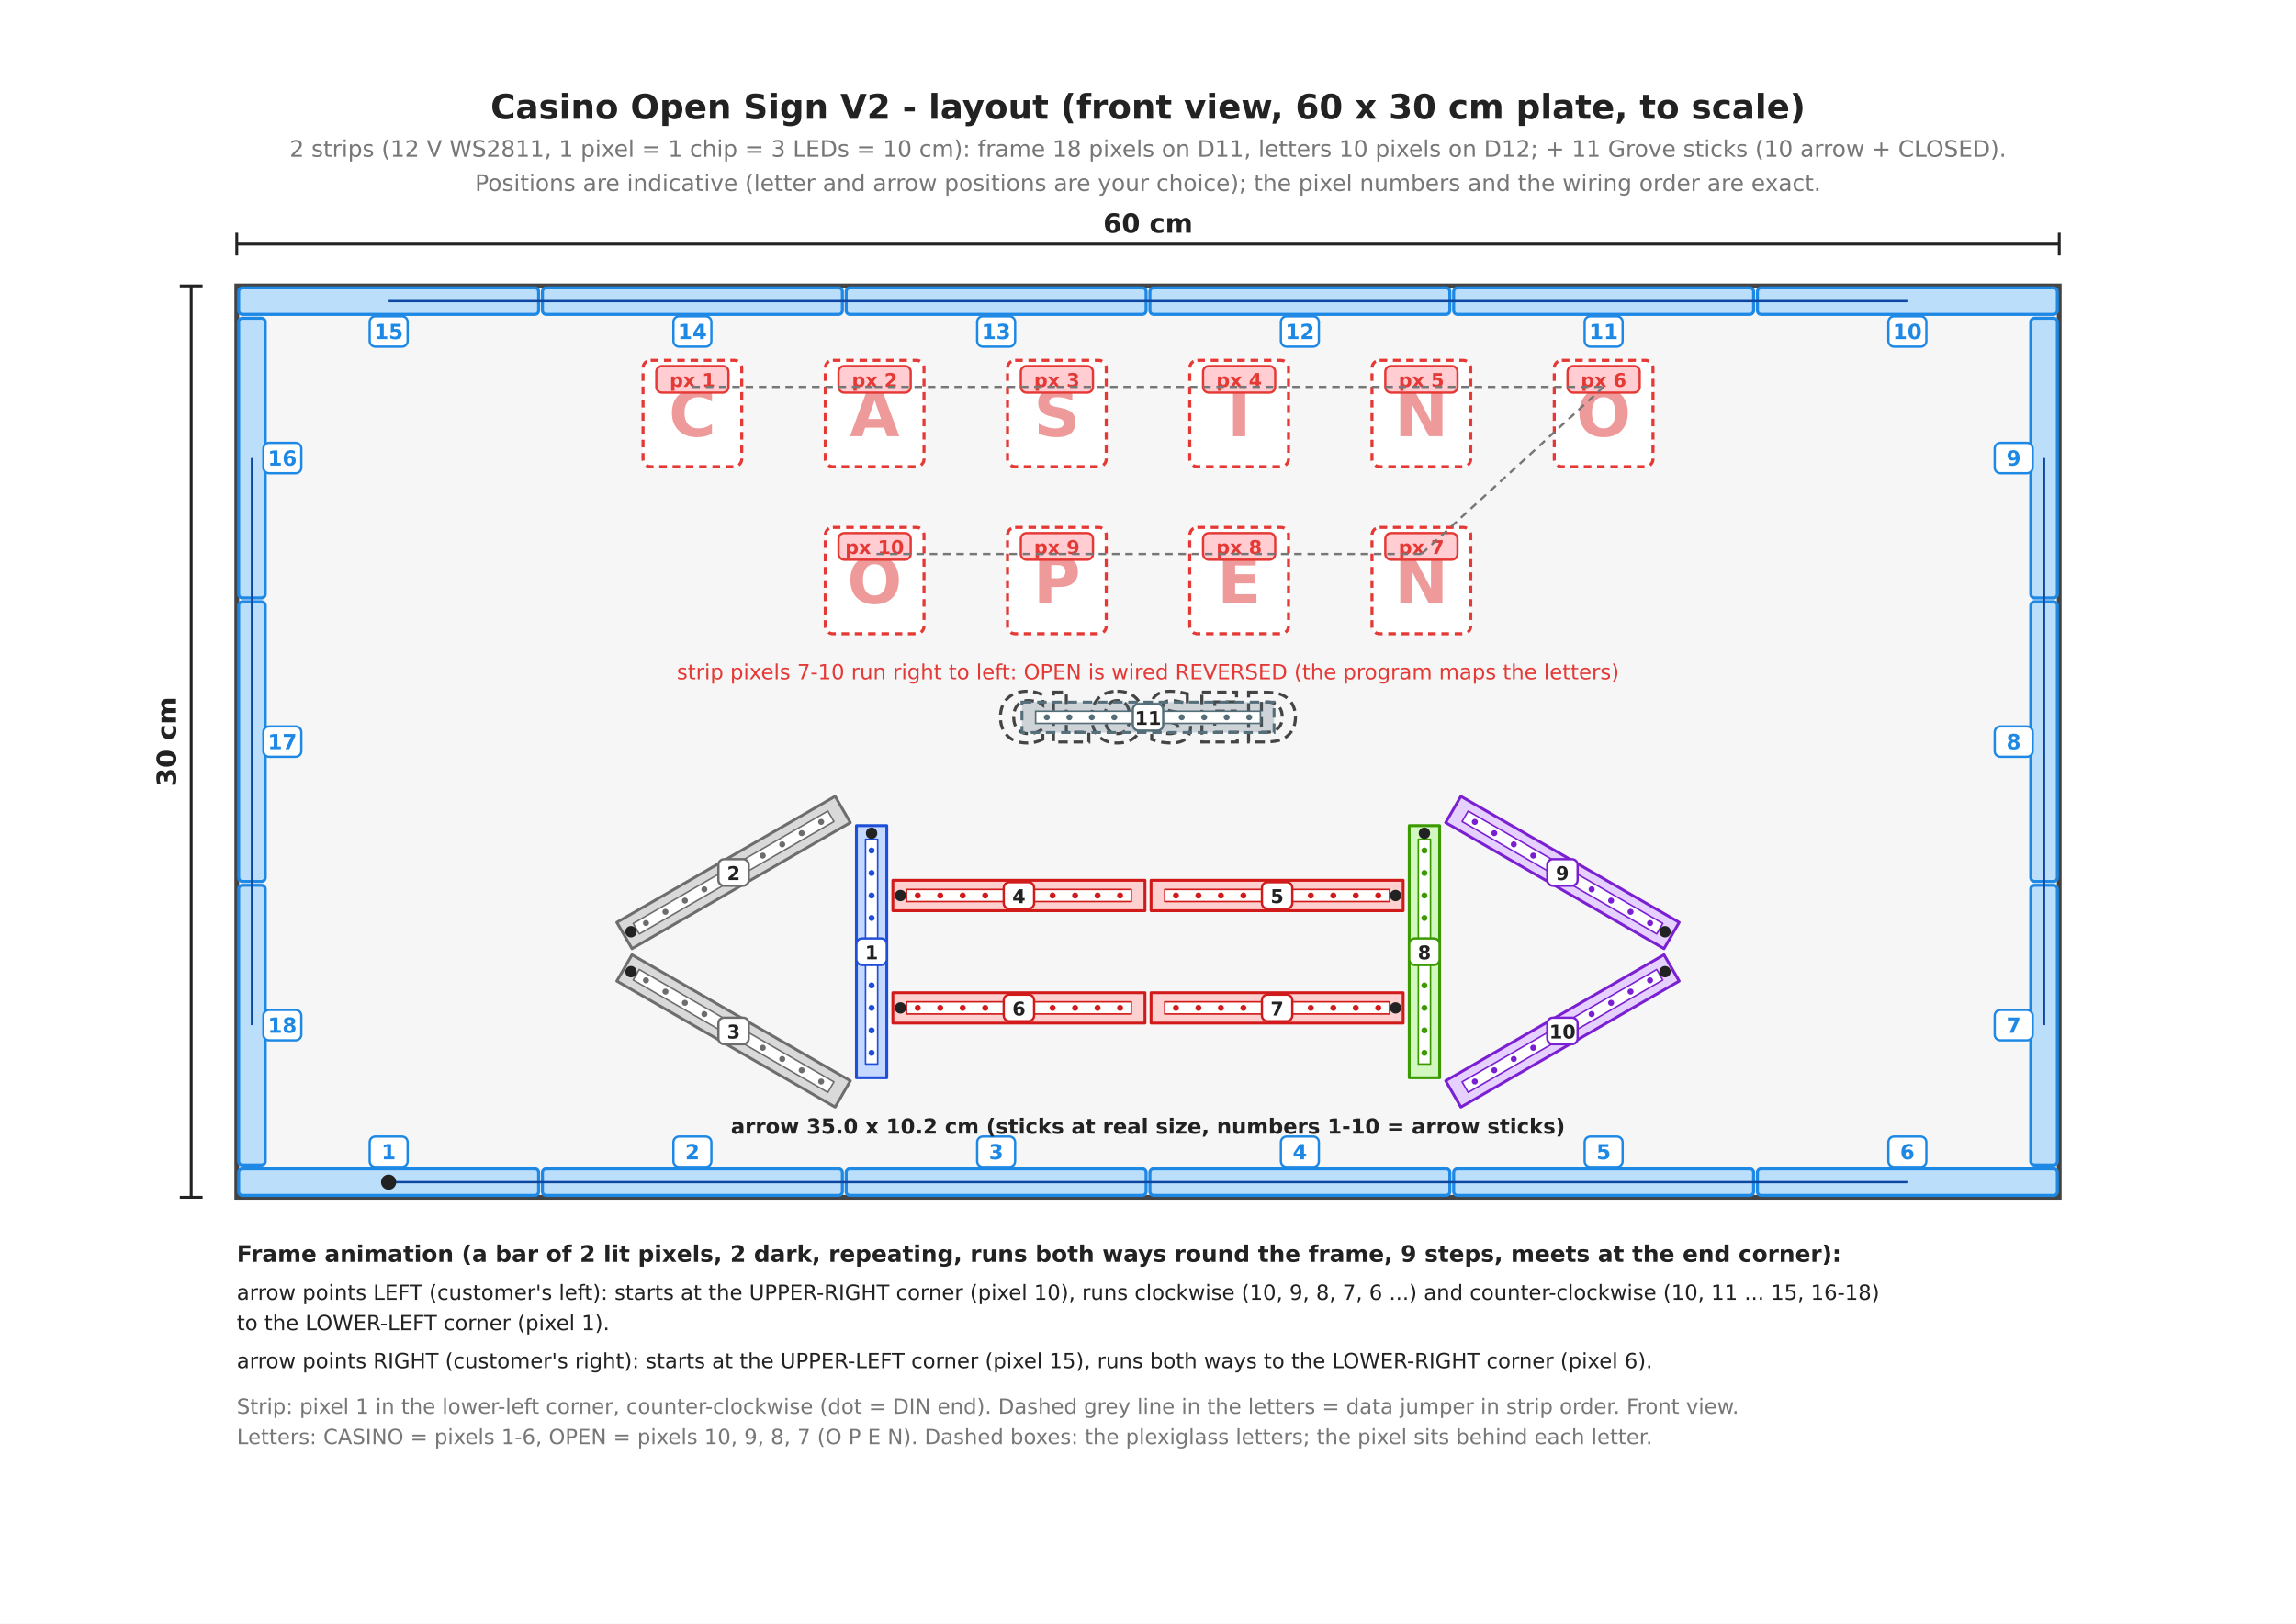
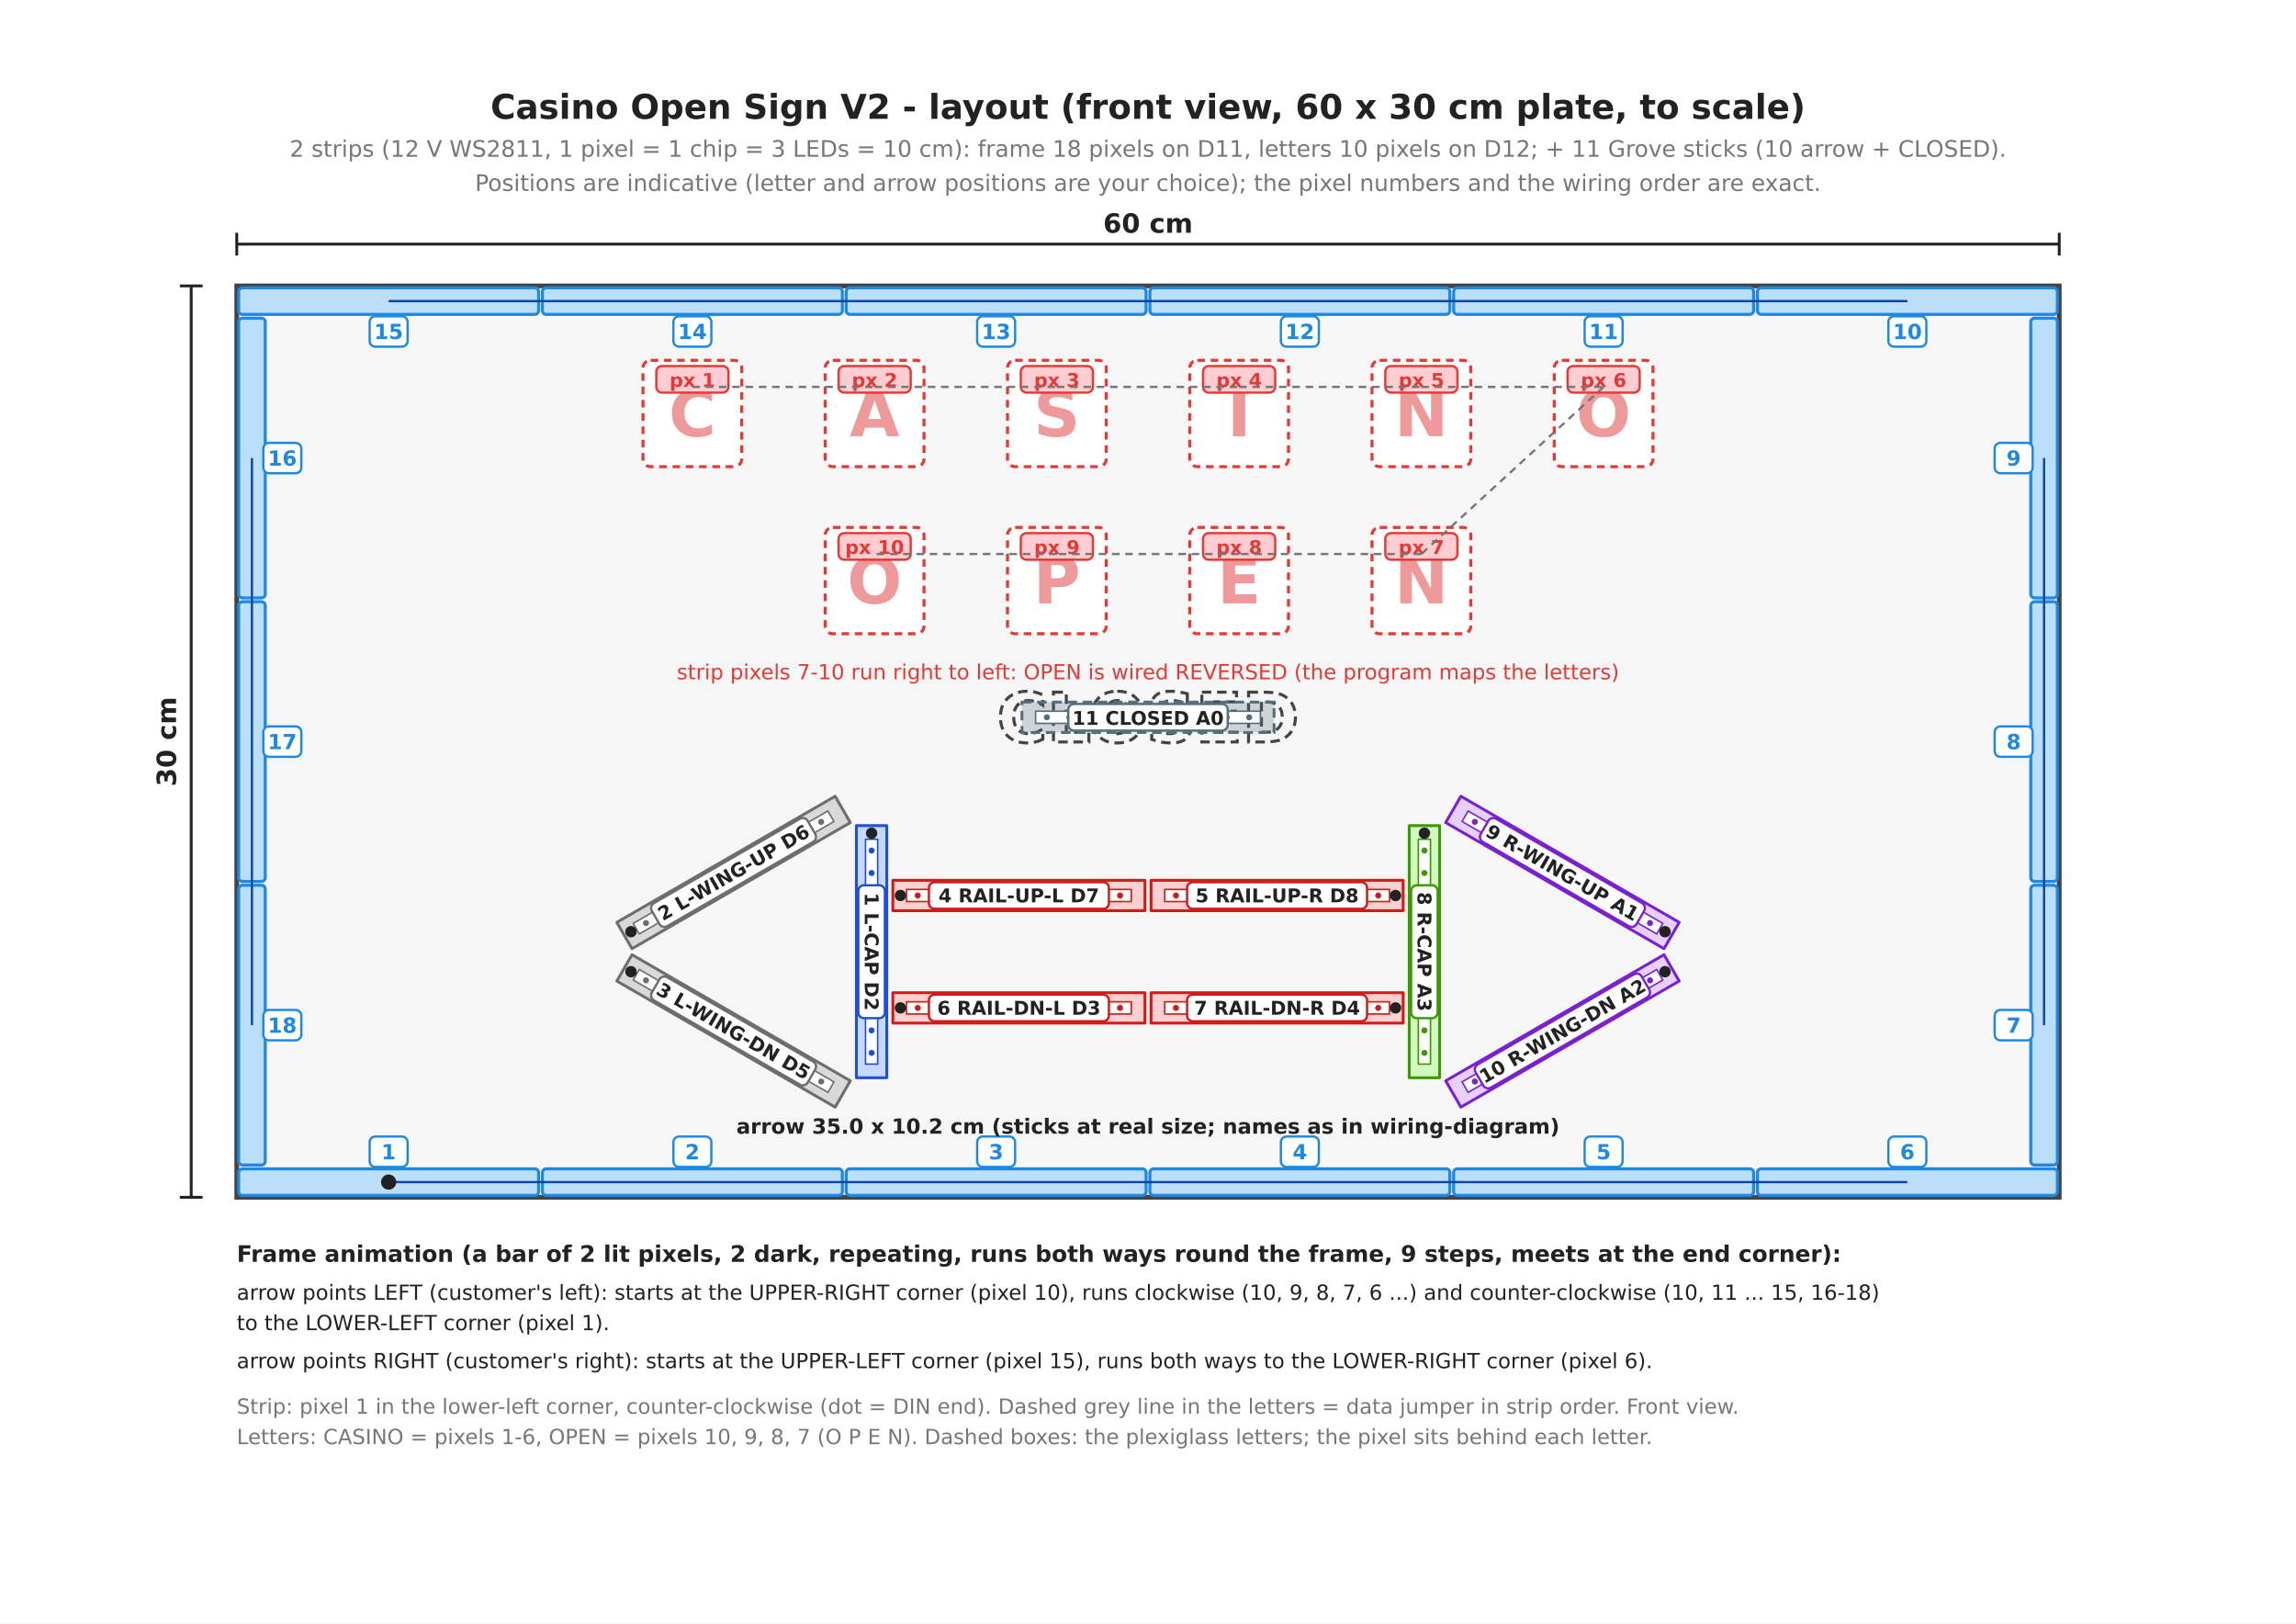
<svg xmlns="http://www.w3.org/2000/svg" width="297mm" height="210mm" viewBox="-54.717 -32.577 1209.43 855.155">
  <rect x="-54.717" y="-32.577" width="1209.43" height="855.155" fill="#ffffff" />
  <text x="550" y="30" font-size="18" text-anchor="middle" fill="#222222" font-weight="bold" font-family="DejaVu Sans, Arial, sans-serif">Casino Open Sign V2 - layout (front view, 60 x 30 cm plate, to scale)</text>
  <text x="550" y="50" font-size="12" text-anchor="middle" fill="#777777" font-weight="normal" font-family="DejaVu Sans, Arial, sans-serif">2 strips (12 V WS2811, 1 pixel = 1 chip = 3 LEDs = 10 cm): frame 18 pixels on D11, letters 10 pixels on D12; + 11 Grove sticks (10 arrow + CLOSED).</text>
  <text x="550" y="68" font-size="12" text-anchor="middle" fill="#777777" font-weight="normal" font-family="DejaVu Sans, Arial, sans-serif">Positions are indicative (letter and arrow positions are your choice); the pixel numbers and the wiring order are exact.</text>
  <rect x="70" y="118" width="960" height="480" rx="0" fill="#f6f6f6" stroke="#444444" stroke-width="2.5" />
  <line x1="70" y1="96" x2="1030" y2="96" stroke="#222222" stroke-width="1.5" />
  <line x1="70" y1="90" x2="70" y2="102" stroke="#222222" stroke-width="1.5" />
  <line x1="1030" y1="90" x2="1030" y2="102" stroke="#222222" stroke-width="1.5" />
  <text x="550" y="90" font-size="14" text-anchor="middle" fill="#222222" font-weight="bold" font-family="DejaVu Sans, Arial, sans-serif">60 cm</text>
  <line x1="46" y1="118" x2="46" y2="598" stroke="#222222" stroke-width="1.5" />
  <line x1="40" y1="118" x2="52" y2="118" stroke="#222222" stroke-width="1.5" />
  <line x1="40" y1="598" x2="52" y2="598" stroke="#222222" stroke-width="1.5" />
  <text x="38" y="358" font-size="14" font-weight="bold" text-anchor="middle" fill="#222222" transform="rotate(-90 38 358)" font-family="DejaVu Sans, Arial, sans-serif">30 cm</text>
  <rect x="71" y="583" width="158" height="14" rx="2" fill="#bbdefb" stroke="#1e88e5" stroke-width="1.6" />
  <rect x="231" y="583" width="158" height="14" rx="2" fill="#bbdefb" stroke="#1e88e5" stroke-width="1.6" />
  <rect x="391" y="583" width="158" height="14" rx="2" fill="#bbdefb" stroke="#1e88e5" stroke-width="1.6" />
  <rect x="551" y="583" width="158" height="14" rx="2" fill="#bbdefb" stroke="#1e88e5" stroke-width="1.6" />
  <rect x="711" y="583" width="158" height="14" rx="2" fill="#bbdefb" stroke="#1e88e5" stroke-width="1.6" />
  <rect x="871" y="583" width="158" height="14" rx="2" fill="#bbdefb" stroke="#1e88e5" stroke-width="1.6" />
  <rect x="1015" y="433.667" width="14" height="147.333" rx="2" fill="#bbdefb" stroke="#1e88e5" stroke-width="1.6" />
  <rect x="1015" y="284.333" width="14" height="147.333" rx="2" fill="#bbdefb" stroke="#1e88e5" stroke-width="1.6" />
  <rect x="1015" y="135" width="14" height="147.333" rx="2" fill="#bbdefb" stroke="#1e88e5" stroke-width="1.6" />
  <rect x="871" y="119" width="158" height="14" rx="2" fill="#bbdefb" stroke="#1e88e5" stroke-width="1.6" />
  <rect x="711" y="119" width="158" height="14" rx="2" fill="#bbdefb" stroke="#1e88e5" stroke-width="1.6" />
  <rect x="551" y="119" width="158" height="14" rx="2" fill="#bbdefb" stroke="#1e88e5" stroke-width="1.6" />
  <rect x="391" y="119" width="158" height="14" rx="2" fill="#bbdefb" stroke="#1e88e5" stroke-width="1.6" />
  <rect x="231" y="119" width="158" height="14" rx="2" fill="#bbdefb" stroke="#1e88e5" stroke-width="1.6" />
  <rect x="71" y="119" width="158" height="14" rx="2" fill="#bbdefb" stroke="#1e88e5" stroke-width="1.6" />
  <rect x="71" y="135" width="14" height="147.333" rx="2" fill="#bbdefb" stroke="#1e88e5" stroke-width="1.6" />
  <rect x="71" y="284.333" width="14" height="147.333" rx="2" fill="#bbdefb" stroke="#1e88e5" stroke-width="1.6" />
  <rect x="71" y="433.667" width="14" height="147.333" rx="2" fill="#bbdefb" stroke="#1e88e5" stroke-width="1.6" />
  <path d="M 150 590 L 310 590 L 470 590 L 630 590 L 790 590 L 950 590" stroke="#0d47a1" stroke-width="1.2" fill="none" stroke-linejoin="round" />
  <path d="M 1022 507.333 L 1022 358 L 1022 208.667" stroke="#0d47a1" stroke-width="1.2" fill="none" stroke-linejoin="round" />
  <path d="M 950 126 L 790 126 L 630 126 L 470 126 L 310 126 L 150 126" stroke="#0d47a1" stroke-width="1.2" fill="none" stroke-linejoin="round" />
  <path d="M 78 208.667 L 78 358 L 78 507.333" stroke="#0d47a1" stroke-width="1.2" fill="none" stroke-linejoin="round" />
  <circle cx="150" cy="590" r="4" fill="#222222" />
  <rect x="140" y="566" width="20" height="16" rx="3" fill="#ffffff" stroke="#1e88e5" stroke-width="1.2" />
  <text x="150" y="578" font-size="11" text-anchor="middle" fill="#1e88e5" font-weight="bold" font-family="DejaVu Sans, Arial, sans-serif">1</text>
  <rect x="300" y="566" width="20" height="16" rx="3" fill="#ffffff" stroke="#1e88e5" stroke-width="1.2" />
  <text x="310" y="578" font-size="11" text-anchor="middle" fill="#1e88e5" font-weight="bold" font-family="DejaVu Sans, Arial, sans-serif">2</text>
  <rect x="460" y="566" width="20" height="16" rx="3" fill="#ffffff" stroke="#1e88e5" stroke-width="1.2" />
  <text x="470" y="578" font-size="11" text-anchor="middle" fill="#1e88e5" font-weight="bold" font-family="DejaVu Sans, Arial, sans-serif">3</text>
  <rect x="620" y="566" width="20" height="16" rx="3" fill="#ffffff" stroke="#1e88e5" stroke-width="1.2" />
  <text x="630" y="578" font-size="11" text-anchor="middle" fill="#1e88e5" font-weight="bold" font-family="DejaVu Sans, Arial, sans-serif">4</text>
  <rect x="780" y="566" width="20" height="16" rx="3" fill="#ffffff" stroke="#1e88e5" stroke-width="1.2" />
  <text x="790" y="578" font-size="11" text-anchor="middle" fill="#1e88e5" font-weight="bold" font-family="DejaVu Sans, Arial, sans-serif">5</text>
  <rect x="940" y="566" width="20" height="16" rx="3" fill="#ffffff" stroke="#1e88e5" stroke-width="1.2" />
  <text x="950" y="578" font-size="11" text-anchor="middle" fill="#1e88e5" font-weight="bold" font-family="DejaVu Sans, Arial, sans-serif">6</text>
  <rect x="996" y="499.333" width="20" height="16" rx="3" fill="#ffffff" stroke="#1e88e5" stroke-width="1.2" />
  <text x="1006" y="511.333" font-size="11" text-anchor="middle" fill="#1e88e5" font-weight="bold" font-family="DejaVu Sans, Arial, sans-serif">7</text>
  <rect x="996" y="350" width="20" height="16" rx="3" fill="#ffffff" stroke="#1e88e5" stroke-width="1.2" />
  <text x="1006" y="362" font-size="11" text-anchor="middle" fill="#1e88e5" font-weight="bold" font-family="DejaVu Sans, Arial, sans-serif">8</text>
  <rect x="996" y="200.667" width="20" height="16" rx="3" fill="#ffffff" stroke="#1e88e5" stroke-width="1.2" />
  <text x="1006" y="212.667" font-size="11" text-anchor="middle" fill="#1e88e5" font-weight="bold" font-family="DejaVu Sans, Arial, sans-serif">9</text>
  <rect x="940" y="134" width="20" height="16" rx="3" fill="#ffffff" stroke="#1e88e5" stroke-width="1.2" />
  <text x="950" y="146" font-size="11" text-anchor="middle" fill="#1e88e5" font-weight="bold" font-family="DejaVu Sans, Arial, sans-serif">10</text>
  <rect x="780" y="134" width="20" height="16" rx="3" fill="#ffffff" stroke="#1e88e5" stroke-width="1.2" />
  <text x="790" y="146" font-size="11" text-anchor="middle" fill="#1e88e5" font-weight="bold" font-family="DejaVu Sans, Arial, sans-serif">11</text>
  <rect x="620" y="134" width="20" height="16" rx="3" fill="#ffffff" stroke="#1e88e5" stroke-width="1.2" />
  <text x="630" y="146" font-size="11" text-anchor="middle" fill="#1e88e5" font-weight="bold" font-family="DejaVu Sans, Arial, sans-serif">12</text>
  <rect x="460" y="134" width="20" height="16" rx="3" fill="#ffffff" stroke="#1e88e5" stroke-width="1.2" />
  <text x="470" y="146" font-size="11" text-anchor="middle" fill="#1e88e5" font-weight="bold" font-family="DejaVu Sans, Arial, sans-serif">13</text>
  <rect x="300" y="134" width="20" height="16" rx="3" fill="#ffffff" stroke="#1e88e5" stroke-width="1.2" />
  <text x="310" y="146" font-size="11" text-anchor="middle" fill="#1e88e5" font-weight="bold" font-family="DejaVu Sans, Arial, sans-serif">14</text>
  <rect x="140" y="134" width="20" height="16" rx="3" fill="#ffffff" stroke="#1e88e5" stroke-width="1.2" />
  <text x="150" y="146" font-size="11" text-anchor="middle" fill="#1e88e5" font-weight="bold" font-family="DejaVu Sans, Arial, sans-serif">15</text>
  <rect x="84" y="200.667" width="20" height="16" rx="3" fill="#ffffff" stroke="#1e88e5" stroke-width="1.2" />
  <text x="94" y="212.667" font-size="11" text-anchor="middle" fill="#1e88e5" font-weight="bold" font-family="DejaVu Sans, Arial, sans-serif">16</text>
  <rect x="84" y="350" width="20" height="16" rx="3" fill="#ffffff" stroke="#1e88e5" stroke-width="1.2" />
  <text x="94" y="362" font-size="11" text-anchor="middle" fill="#1e88e5" font-weight="bold" font-family="DejaVu Sans, Arial, sans-serif">17</text>
  <rect x="84" y="499.333" width="20" height="16" rx="3" fill="#ffffff" stroke="#1e88e5" stroke-width="1.2" />
  <text x="94" y="511.333" font-size="11" text-anchor="middle" fill="#1e88e5" font-weight="bold" font-family="DejaVu Sans, Arial, sans-serif">18</text>
  <rect x="284" y="157.2" width="52" height="56" rx="4" fill="#ffffff" stroke="#e53935" stroke-width="1.6" stroke-dasharray="4 3" />
  <text x="310" y="197.2" font-size="34" text-anchor="middle" fill="#ef9a9a" font-weight="bold" font-family="DejaVu Sans, Arial, sans-serif">C</text>
  <rect x="291" y="160.2" width="38" height="14" rx="3" fill="#ffcdd2" stroke="#e53935" stroke-width="1.2" />
  <text x="310" y="171.2" font-size="10" text-anchor="middle" fill="#e53935" font-weight="bold" font-family="DejaVu Sans, Arial, sans-serif">px 1</text>
  <rect x="380" y="157.2" width="52" height="56" rx="4" fill="#ffffff" stroke="#e53935" stroke-width="1.6" stroke-dasharray="4 3" />
  <text x="406" y="197.2" font-size="34" text-anchor="middle" fill="#ef9a9a" font-weight="bold" font-family="DejaVu Sans, Arial, sans-serif">A</text>
  <rect x="387" y="160.2" width="38" height="14" rx="3" fill="#ffcdd2" stroke="#e53935" stroke-width="1.2" />
  <text x="406" y="171.2" font-size="10" text-anchor="middle" fill="#e53935" font-weight="bold" font-family="DejaVu Sans, Arial, sans-serif">px 2</text>
  <rect x="476" y="157.2" width="52" height="56" rx="4" fill="#ffffff" stroke="#e53935" stroke-width="1.6" stroke-dasharray="4 3" />
  <text x="502" y="197.2" font-size="34" text-anchor="middle" fill="#ef9a9a" font-weight="bold" font-family="DejaVu Sans, Arial, sans-serif">S</text>
  <rect x="483" y="160.2" width="38" height="14" rx="3" fill="#ffcdd2" stroke="#e53935" stroke-width="1.2" />
  <text x="502" y="171.2" font-size="10" text-anchor="middle" fill="#e53935" font-weight="bold" font-family="DejaVu Sans, Arial, sans-serif">px 3</text>
  <rect x="572" y="157.2" width="52" height="56" rx="4" fill="#ffffff" stroke="#e53935" stroke-width="1.6" stroke-dasharray="4 3" />
  <text x="598" y="197.2" font-size="34" text-anchor="middle" fill="#ef9a9a" font-weight="bold" font-family="DejaVu Sans, Arial, sans-serif">I</text>
  <rect x="579" y="160.2" width="38" height="14" rx="3" fill="#ffcdd2" stroke="#e53935" stroke-width="1.2" />
  <text x="598" y="171.2" font-size="10" text-anchor="middle" fill="#e53935" font-weight="bold" font-family="DejaVu Sans, Arial, sans-serif">px 4</text>
  <rect x="668" y="157.2" width="52" height="56" rx="4" fill="#ffffff" stroke="#e53935" stroke-width="1.6" stroke-dasharray="4 3" />
  <text x="694" y="197.2" font-size="34" text-anchor="middle" fill="#ef9a9a" font-weight="bold" font-family="DejaVu Sans, Arial, sans-serif">N</text>
  <rect x="675" y="160.2" width="38" height="14" rx="3" fill="#ffcdd2" stroke="#e53935" stroke-width="1.2" />
  <text x="694" y="171.2" font-size="10" text-anchor="middle" fill="#e53935" font-weight="bold" font-family="DejaVu Sans, Arial, sans-serif">px 5</text>
  <rect x="764" y="157.2" width="52" height="56" rx="4" fill="#ffffff" stroke="#e53935" stroke-width="1.6" stroke-dasharray="4 3" />
  <text x="790" y="197.2" font-size="34" text-anchor="middle" fill="#ef9a9a" font-weight="bold" font-family="DejaVu Sans, Arial, sans-serif">O</text>
  <rect x="771" y="160.2" width="38" height="14" rx="3" fill="#ffcdd2" stroke="#e53935" stroke-width="1.2" />
  <text x="790" y="171.2" font-size="10" text-anchor="middle" fill="#e53935" font-weight="bold" font-family="DejaVu Sans, Arial, sans-serif">px 6</text>
  <rect x="380" y="245.2" width="52" height="56" rx="4" fill="#ffffff" stroke="#e53935" stroke-width="1.6" stroke-dasharray="4 3" />
  <text x="406" y="285.2" font-size="34" text-anchor="middle" fill="#ef9a9a" font-weight="bold" font-family="DejaVu Sans, Arial, sans-serif">O</text>
  <rect x="387" y="248.2" width="38" height="14" rx="3" fill="#ffcdd2" stroke="#e53935" stroke-width="1.2" />
  <text x="406" y="259.2" font-size="10" text-anchor="middle" fill="#e53935" font-weight="bold" font-family="DejaVu Sans, Arial, sans-serif">px 10</text>
  <rect x="476" y="245.2" width="52" height="56" rx="4" fill="#ffffff" stroke="#e53935" stroke-width="1.6" stroke-dasharray="4 3" />
  <text x="502" y="285.2" font-size="34" text-anchor="middle" fill="#ef9a9a" font-weight="bold" font-family="DejaVu Sans, Arial, sans-serif">P</text>
  <rect x="483" y="248.2" width="38" height="14" rx="3" fill="#ffcdd2" stroke="#e53935" stroke-width="1.2" />
  <text x="502" y="259.2" font-size="10" text-anchor="middle" fill="#e53935" font-weight="bold" font-family="DejaVu Sans, Arial, sans-serif">px 9</text>
  <rect x="572" y="245.2" width="52" height="56" rx="4" fill="#ffffff" stroke="#e53935" stroke-width="1.6" stroke-dasharray="4 3" />
  <text x="598" y="285.2" font-size="34" text-anchor="middle" fill="#ef9a9a" font-weight="bold" font-family="DejaVu Sans, Arial, sans-serif">E</text>
  <rect x="579" y="248.2" width="38" height="14" rx="3" fill="#ffcdd2" stroke="#e53935" stroke-width="1.2" />
  <text x="598" y="259.2" font-size="10" text-anchor="middle" fill="#e53935" font-weight="bold" font-family="DejaVu Sans, Arial, sans-serif">px 8</text>
  <rect x="668" y="245.2" width="52" height="56" rx="4" fill="#ffffff" stroke="#e53935" stroke-width="1.6" stroke-dasharray="4 3" />
  <text x="694" y="285.2" font-size="34" text-anchor="middle" fill="#ef9a9a" font-weight="bold" font-family="DejaVu Sans, Arial, sans-serif">N</text>
  <rect x="675" y="248.2" width="38" height="14" rx="3" fill="#ffcdd2" stroke="#e53935" stroke-width="1.2" />
  <text x="694" y="259.2" font-size="10" text-anchor="middle" fill="#e53935" font-weight="bold" font-family="DejaVu Sans, Arial, sans-serif">px 7</text>
  <line x1="310" y1="171.2" x2="406" y2="171.2" stroke="#777777" stroke-width="1.2" stroke-dasharray="4 3" />
  <line x1="406" y1="171.2" x2="502" y2="171.2" stroke="#777777" stroke-width="1.2" stroke-dasharray="4 3" />
  <line x1="502" y1="171.2" x2="598" y2="171.2" stroke="#777777" stroke-width="1.2" stroke-dasharray="4 3" />
  <line x1="598" y1="171.2" x2="694" y2="171.2" stroke="#777777" stroke-width="1.2" stroke-dasharray="4 3" />
  <line x1="694" y1="171.2" x2="790" y2="171.2" stroke="#777777" stroke-width="1.2" stroke-dasharray="4 3" />
  <line x1="790" y1="171.2" x2="694" y2="259.2" stroke="#777777" stroke-width="1.2" stroke-dasharray="4 3" />
  <line x1="694" y1="259.2" x2="598" y2="259.2" stroke="#777777" stroke-width="1.2" stroke-dasharray="4 3" />
  <line x1="598" y1="259.2" x2="502" y2="259.2" stroke="#777777" stroke-width="1.2" stroke-dasharray="4 3" />
  <line x1="502" y1="259.2" x2="406" y2="259.2" stroke="#777777" stroke-width="1.2" stroke-dasharray="4 3" />
  <text x="550" y="325.2" font-size="11" text-anchor="middle" fill="#e53935" font-weight="normal" font-family="DejaVu Sans, Arial, sans-serif">strip pixels 7-10 run right to left: OPEN is wired REVERSED (the program maps the letters)</text>
  <text x="550" y="358.2" font-size="36" font-weight="bold" text-anchor="middle" fill="none" stroke="#444444" stroke-width="1.6" stroke-dasharray="5 3" textLength="160" lengthAdjust="spacingAndGlyphs" font-family="DejaVu Sans, Arial, sans-serif">CLOSED</text>
  <rect x="483.6" y="337.2" width="132.8" height="16" fill="#546e7a" fill-opacity="0.25" stroke="#546e7a" stroke-width="1.5" stroke-dasharray="5 3" />
  <rect x="490.8" y="342" width="118.4" height="6.4" fill="#ffffff" stroke="#546e7a" stroke-width="0.8" />
  <circle cx="496.72" cy="345.2" r="1.6" fill="#546e7a" />
  <circle cx="508.56" cy="345.2" r="1.6" fill="#546e7a" />
  <circle cx="520.4" cy="345.2" r="1.6" fill="#546e7a" />
  <circle cx="532.24" cy="345.2" r="1.6" fill="#546e7a" />
  <circle cx="544.08" cy="345.2" r="1.6" fill="#546e7a" />
  <circle cx="555.92" cy="345.2" r="1.6" fill="#546e7a" />
  <circle cx="567.76" cy="345.2" r="1.6" fill="#546e7a" />
  <circle cx="579.6" cy="345.2" r="1.6" fill="#546e7a" />
  <circle cx="591.44" cy="345.2" r="1.6" fill="#546e7a" />
  <circle cx="603.28" cy="345.2" r="1.6" fill="#546e7a" />
-   <rect x="542" y="338.2" width="16" height="14" rx="3" fill="#ffffff" stroke="#546e7a" stroke-width="1.2" />
-   <text x="550" y="349.2" font-size="10" text-anchor="middle" fill="#222222" font-weight="bold" font-family="DejaVu Sans, Arial, sans-serif">11</text>
+   <rect x="508" y="338.2" width="84" height="14" rx="3" fill="#ffffff" stroke="#546e7a" stroke-width="1.2" />
+   <text x="550" y="349.2" font-size="10" text-anchor="middle" fill="#222222" font-weight="bold" font-family="DejaVu Sans, Arial, sans-serif">11 CLOSED A0</text>
  <path d="M 412.4 402.256 L 412.4 535.056 L 396.4 535.056 L 396.4 402.256 Z" stroke="#1f4ed8" stroke-width="1.5" fill="#c5d8ff" stroke-linejoin="round" />
  <path d="M 407.6 409.456 L 407.6 527.856 L 401.2 527.856 L 401.2 409.456 Z" stroke="#1f4ed8" stroke-width="0.8" fill="#ffffff" stroke-linejoin="round" />
  <circle cx="404.4" cy="415.376" r="1.6" fill="#1f4ed8" />
  <circle cx="404.4" cy="427.216" r="1.6" fill="#1f4ed8" />
  <circle cx="404.4" cy="439.056" r="1.6" fill="#1f4ed8" />
  <circle cx="404.4" cy="450.896" r="1.6" fill="#1f4ed8" />
  <circle cx="404.4" cy="462.736" r="1.6" fill="#1f4ed8" />
  <circle cx="404.4" cy="474.576" r="1.6" fill="#1f4ed8" />
  <circle cx="404.4" cy="486.416" r="1.6" fill="#1f4ed8" />
  <circle cx="404.4" cy="498.256" r="1.6" fill="#1f4ed8" />
  <circle cx="404.4" cy="510.096" r="1.6" fill="#1f4ed8" />
  <circle cx="404.4" cy="521.936" r="1.6" fill="#1f4ed8" />
  <circle cx="404.4" cy="406.256" r="3" fill="#222222" />
-   <rect x="396.4" y="461.656" width="16" height="14" rx="3" fill="#ffffff" stroke="#1f4ed8" stroke-width="1.2" />
-   <text x="404.4" y="472.656" font-size="10" text-anchor="middle" fill="#222222" font-weight="bold" font-family="DejaVu Sans, Arial, sans-serif">1</text>
+   <g transform="rotate(90 404.4 468.656)">
+     <rect x="369.4" y="461.656" width="70" height="14" rx="3" fill="#ffffff" stroke="#1f4ed8" stroke-width="1.2" />
+     <text x="404.4" y="472.256" font-size="10" font-weight="bold" text-anchor="middle" fill="#222222" font-family="DejaVu Sans, Arial, sans-serif">1 L-CAP D2</text>
+   </g>
  <path d="M 270.192 453.2 L 385.2 386.8 L 393.2 400.656 L 278.192 467.056 Z" stroke="#6d6d6d" stroke-width="1.5" fill="#d9d9d9" stroke-linejoin="round" />
  <path d="M 278.827 453.757 L 381.365 394.557 L 384.565 400.099 L 282.027 459.299 Z" stroke="#6d6d6d" stroke-width="0.8" fill="#ffffff" stroke-linejoin="round" />
  <circle cx="285.554" cy="453.568" r="1.6" fill="#6d6d6d" />
  <circle cx="295.808" cy="447.648" r="1.6" fill="#6d6d6d" />
  <circle cx="306.062" cy="441.728" r="1.6" fill="#6d6d6d" />
  <circle cx="316.315" cy="435.808" r="1.6" fill="#6d6d6d" />
  <circle cx="326.569" cy="429.888" r="1.6" fill="#6d6d6d" />
  <circle cx="336.823" cy="423.968" r="1.6" fill="#6d6d6d" />
  <circle cx="347.077" cy="418.048" r="1.6" fill="#6d6d6d" />
  <circle cx="357.33" cy="412.128" r="1.6" fill="#6d6d6d" />
  <circle cx="367.584" cy="406.208" r="1.6" fill="#6d6d6d" />
  <circle cx="377.838" cy="400.288" r="1.6" fill="#6d6d6d" />
  <circle cx="277.656" cy="458.128" r="3" fill="#222222" />
-   <rect x="323.696" y="419.928" width="16" height="14" rx="3" fill="#ffffff" stroke="#6d6d6d" stroke-width="1.2" />
-   <text x="331.696" y="430.928" font-size="10" text-anchor="middle" fill="#222222" font-weight="bold" font-family="DejaVu Sans, Arial, sans-serif">2</text>
+   <g transform="rotate(-30 331.696 426.928)">
+     <rect x="284.296" y="419.928" width="94.8" height="14" rx="3" fill="#ffffff" stroke="#6d6d6d" stroke-width="1.2" />
+     <text x="331.696" y="430.528" font-size="10" font-weight="bold" text-anchor="middle" fill="#222222" font-family="DejaVu Sans, Arial, sans-serif">2 L-WING-UP D6</text>
+   </g>
  <path d="M 278.192 470.256 L 393.2 536.656 L 385.2 550.513 L 270.192 484.113 Z" stroke="#6d6d6d" stroke-width="1.5" fill="#d9d9d9" stroke-linejoin="round" />
  <path d="M 282.027 478.013 L 384.565 537.213 L 381.365 542.756 L 278.827 483.556 Z" stroke="#6d6d6d" stroke-width="0.8" fill="#ffffff" stroke-linejoin="round" />
  <circle cx="285.554" cy="483.745" r="1.6" fill="#6d6d6d" />
  <circle cx="295.808" cy="489.665" r="1.6" fill="#6d6d6d" />
  <circle cx="306.062" cy="495.585" r="1.6" fill="#6d6d6d" />
  <circle cx="316.315" cy="501.505" r="1.6" fill="#6d6d6d" />
  <circle cx="326.569" cy="507.425" r="1.6" fill="#6d6d6d" />
  <circle cx="336.823" cy="513.345" r="1.6" fill="#6d6d6d" />
  <circle cx="347.077" cy="519.265" r="1.6" fill="#6d6d6d" />
  <circle cx="357.33" cy="525.185" r="1.6" fill="#6d6d6d" />
  <circle cx="367.584" cy="531.105" r="1.6" fill="#6d6d6d" />
  <circle cx="377.838" cy="537.025" r="1.6" fill="#6d6d6d" />
  <circle cx="277.656" cy="479.185" r="3" fill="#222222" />
-   <rect x="323.696" y="503.385" width="16" height="14" rx="3" fill="#ffffff" stroke="#6d6d6d" stroke-width="1.2" />
-   <text x="331.696" y="514.385" font-size="10" text-anchor="middle" fill="#222222" font-weight="bold" font-family="DejaVu Sans, Arial, sans-serif">3</text>
+   <g transform="rotate(30 331.696 510.385)">
+     <rect x="284.296" y="503.385" width="94.8" height="14" rx="3" fill="#ffffff" stroke="#6d6d6d" stroke-width="1.2" />
+     <text x="331.696" y="513.985" font-size="10" font-weight="bold" text-anchor="middle" fill="#222222" font-family="DejaVu Sans, Arial, sans-serif">3 L-WING-DN D5</text>
+   </g>
  <path d="M 415.6 431.056 L 548.4 431.056 L 548.4 447.056 L 415.6 447.056 Z" stroke="#d11a1a" stroke-width="1.5" fill="#ffd0d0" stroke-linejoin="round" />
  <path d="M 422.8 435.856 L 541.2 435.856 L 541.2 442.256 L 422.8 442.256 Z" stroke="#d11a1a" stroke-width="0.8" fill="#ffffff" stroke-linejoin="round" />
  <circle cx="428.72" cy="439.056" r="1.6" fill="#d11a1a" />
  <circle cx="440.56" cy="439.056" r="1.6" fill="#d11a1a" />
  <circle cx="452.4" cy="439.056" r="1.6" fill="#d11a1a" />
  <circle cx="464.24" cy="439.056" r="1.6" fill="#d11a1a" />
  <circle cx="476.08" cy="439.056" r="1.6" fill="#d11a1a" />
  <circle cx="487.92" cy="439.056" r="1.6" fill="#d11a1a" />
  <circle cx="499.76" cy="439.056" r="1.6" fill="#d11a1a" />
  <circle cx="511.6" cy="439.056" r="1.6" fill="#d11a1a" />
  <circle cx="523.44" cy="439.056" r="1.6" fill="#d11a1a" />
  <circle cx="535.28" cy="439.056" r="1.6" fill="#d11a1a" />
  <circle cx="419.6" cy="439.056" r="3" fill="#222222" />
-   <rect x="474" y="432.056" width="16" height="14" rx="3" fill="#ffffff" stroke="#d11a1a" stroke-width="1.2" />
-   <text x="482" y="443.056" font-size="10" text-anchor="middle" fill="#222222" font-weight="bold" font-family="DejaVu Sans, Arial, sans-serif">4</text>
+   <g transform="rotate(0 482 439.056)">
+     <rect x="434.6" y="432.056" width="94.8" height="14" rx="3" fill="#ffffff" stroke="#d11a1a" stroke-width="1.2" />
+     <text x="482" y="442.656" font-size="10" font-weight="bold" text-anchor="middle" fill="#222222" font-family="DejaVu Sans, Arial, sans-serif">4 RAIL-UP-L D7</text>
+   </g>
  <path d="M 684.4 447.056 L 551.6 447.056 L 551.6 431.056 L 684.4 431.056 Z" stroke="#d11a1a" stroke-width="1.5" fill="#ffd0d0" stroke-linejoin="round" />
  <path d="M 677.2 442.256 L 558.8 442.256 L 558.8 435.856 L 677.2 435.856 Z" stroke="#d11a1a" stroke-width="0.8" fill="#ffffff" stroke-linejoin="round" />
  <circle cx="671.28" cy="439.056" r="1.6" fill="#d11a1a" />
  <circle cx="659.44" cy="439.056" r="1.6" fill="#d11a1a" />
  <circle cx="647.6" cy="439.056" r="1.6" fill="#d11a1a" />
  <circle cx="635.76" cy="439.056" r="1.6" fill="#d11a1a" />
  <circle cx="623.92" cy="439.056" r="1.6" fill="#d11a1a" />
  <circle cx="612.08" cy="439.056" r="1.6" fill="#d11a1a" />
  <circle cx="600.24" cy="439.056" r="1.6" fill="#d11a1a" />
  <circle cx="588.4" cy="439.056" r="1.6" fill="#d11a1a" />
  <circle cx="576.56" cy="439.056" r="1.6" fill="#d11a1a" />
  <circle cx="564.72" cy="439.056" r="1.6" fill="#d11a1a" />
  <circle cx="680.4" cy="439.056" r="3" fill="#222222" />
-   <rect x="610" y="432.056" width="16" height="14" rx="3" fill="#ffffff" stroke="#d11a1a" stroke-width="1.2" />
-   <text x="618" y="443.056" font-size="10" text-anchor="middle" fill="#222222" font-weight="bold" font-family="DejaVu Sans, Arial, sans-serif">5</text>
+   <g transform="rotate(0 618 439.056)">
+     <rect x="570.6" y="432.056" width="94.8" height="14" rx="3" fill="#ffffff" stroke="#d11a1a" stroke-width="1.2" />
+     <text x="618" y="442.656" font-size="10" font-weight="bold" text-anchor="middle" fill="#222222" font-family="DejaVu Sans, Arial, sans-serif">5 RAIL-UP-R D8</text>
+   </g>
  <path d="M 415.6 490.256 L 548.4 490.256 L 548.4 506.256 L 415.6 506.256 Z" stroke="#d11a1a" stroke-width="1.5" fill="#ffd0d0" stroke-linejoin="round" />
  <path d="M 422.8 495.056 L 541.2 495.056 L 541.2 501.456 L 422.8 501.456 Z" stroke="#d11a1a" stroke-width="0.8" fill="#ffffff" stroke-linejoin="round" />
  <circle cx="428.72" cy="498.256" r="1.6" fill="#d11a1a" />
  <circle cx="440.56" cy="498.256" r="1.6" fill="#d11a1a" />
  <circle cx="452.4" cy="498.256" r="1.6" fill="#d11a1a" />
  <circle cx="464.24" cy="498.256" r="1.6" fill="#d11a1a" />
  <circle cx="476.08" cy="498.256" r="1.6" fill="#d11a1a" />
  <circle cx="487.92" cy="498.256" r="1.6" fill="#d11a1a" />
  <circle cx="499.76" cy="498.256" r="1.6" fill="#d11a1a" />
  <circle cx="511.6" cy="498.256" r="1.6" fill="#d11a1a" />
  <circle cx="523.44" cy="498.256" r="1.6" fill="#d11a1a" />
  <circle cx="535.28" cy="498.256" r="1.6" fill="#d11a1a" />
  <circle cx="419.6" cy="498.256" r="3" fill="#222222" />
-   <rect x="474" y="491.256" width="16" height="14" rx="3" fill="#ffffff" stroke="#d11a1a" stroke-width="1.2" />
-   <text x="482" y="502.256" font-size="10" text-anchor="middle" fill="#222222" font-weight="bold" font-family="DejaVu Sans, Arial, sans-serif">6</text>
+   <g transform="rotate(0 482 498.256)">
+     <rect x="434.6" y="491.256" width="94.8" height="14" rx="3" fill="#ffffff" stroke="#d11a1a" stroke-width="1.2" />
+     <text x="482" y="501.856" font-size="10" font-weight="bold" text-anchor="middle" fill="#222222" font-family="DejaVu Sans, Arial, sans-serif">6 RAIL-DN-L D3</text>
+   </g>
  <path d="M 684.4 506.256 L 551.6 506.256 L 551.6 490.256 L 684.4 490.256 Z" stroke="#d11a1a" stroke-width="1.5" fill="#ffd0d0" stroke-linejoin="round" />
  <path d="M 677.2 501.456 L 558.8 501.456 L 558.8 495.056 L 677.2 495.056 Z" stroke="#d11a1a" stroke-width="0.8" fill="#ffffff" stroke-linejoin="round" />
  <circle cx="671.28" cy="498.256" r="1.6" fill="#d11a1a" />
  <circle cx="659.44" cy="498.256" r="1.6" fill="#d11a1a" />
  <circle cx="647.6" cy="498.256" r="1.6" fill="#d11a1a" />
  <circle cx="635.76" cy="498.256" r="1.6" fill="#d11a1a" />
  <circle cx="623.92" cy="498.256" r="1.6" fill="#d11a1a" />
  <circle cx="612.08" cy="498.256" r="1.6" fill="#d11a1a" />
  <circle cx="600.24" cy="498.256" r="1.6" fill="#d11a1a" />
  <circle cx="588.4" cy="498.256" r="1.6" fill="#d11a1a" />
  <circle cx="576.56" cy="498.256" r="1.6" fill="#d11a1a" />
  <circle cx="564.72" cy="498.256" r="1.6" fill="#d11a1a" />
  <circle cx="680.4" cy="498.256" r="3" fill="#222222" />
-   <rect x="610" y="491.256" width="16" height="14" rx="3" fill="#ffffff" stroke="#d11a1a" stroke-width="1.2" />
-   <text x="618" y="502.256" font-size="10" text-anchor="middle" fill="#222222" font-weight="bold" font-family="DejaVu Sans, Arial, sans-serif">7</text>
+   <g transform="rotate(0 618 498.256)">
+     <rect x="570.6" y="491.256" width="94.8" height="14" rx="3" fill="#ffffff" stroke="#d11a1a" stroke-width="1.2" />
+     <text x="618" y="501.856" font-size="10" font-weight="bold" text-anchor="middle" fill="#222222" font-family="DejaVu Sans, Arial, sans-serif">7 RAIL-DN-R D4</text>
+   </g>
  <path d="M 703.6 402.256 L 703.6 535.056 L 687.6 535.056 L 687.6 402.256 Z" stroke="#3a9a00" stroke-width="1.5" fill="#d3f7c0" stroke-linejoin="round" />
  <path d="M 698.8 409.456 L 698.8 527.856 L 692.4 527.856 L 692.4 409.456 Z" stroke="#3a9a00" stroke-width="0.8" fill="#ffffff" stroke-linejoin="round" />
  <circle cx="695.6" cy="415.376" r="1.6" fill="#3a9a00" />
  <circle cx="695.6" cy="427.216" r="1.6" fill="#3a9a00" />
  <circle cx="695.6" cy="439.056" r="1.6" fill="#3a9a00" />
  <circle cx="695.6" cy="450.896" r="1.6" fill="#3a9a00" />
  <circle cx="695.6" cy="462.736" r="1.6" fill="#3a9a00" />
  <circle cx="695.6" cy="474.576" r="1.6" fill="#3a9a00" />
  <circle cx="695.6" cy="486.416" r="1.6" fill="#3a9a00" />
  <circle cx="695.6" cy="498.256" r="1.6" fill="#3a9a00" />
  <circle cx="695.6" cy="510.096" r="1.6" fill="#3a9a00" />
  <circle cx="695.6" cy="521.936" r="1.6" fill="#3a9a00" />
  <circle cx="695.6" cy="406.256" r="3" fill="#222222" />
-   <rect x="687.6" y="461.656" width="16" height="14" rx="3" fill="#ffffff" stroke="#3a9a00" stroke-width="1.2" />
-   <text x="695.6" y="472.656" font-size="10" text-anchor="middle" fill="#222222" font-weight="bold" font-family="DejaVu Sans, Arial, sans-serif">8</text>
+   <g transform="rotate(90 695.6 468.656)">
+     <rect x="660.6" y="461.656" width="70" height="14" rx="3" fill="#ffffff" stroke="#3a9a00" stroke-width="1.2" />
+     <text x="695.6" y="472.256" font-size="10" font-weight="bold" text-anchor="middle" fill="#222222" font-family="DejaVu Sans, Arial, sans-serif">8 R-CAP A3</text>
+   </g>
  <path d="M 821.808 467.056 L 706.8 400.656 L 714.8 386.8 L 829.808 453.2 Z" stroke="#7a1fd1" stroke-width="1.5" fill="#e6d0ff" stroke-linejoin="round" />
  <path d="M 817.973 459.299 L 715.435 400.099 L 718.635 394.557 L 821.173 453.757 Z" stroke="#7a1fd1" stroke-width="0.8" fill="#ffffff" stroke-linejoin="round" />
  <circle cx="814.446" cy="453.568" r="1.6" fill="#7a1fd1" />
  <circle cx="804.192" cy="447.648" r="1.6" fill="#7a1fd1" />
  <circle cx="793.938" cy="441.728" r="1.6" fill="#7a1fd1" />
  <circle cx="783.685" cy="435.808" r="1.6" fill="#7a1fd1" />
  <circle cx="773.431" cy="429.888" r="1.6" fill="#7a1fd1" />
  <circle cx="763.177" cy="423.968" r="1.6" fill="#7a1fd1" />
  <circle cx="752.923" cy="418.048" r="1.6" fill="#7a1fd1" />
  <circle cx="742.67" cy="412.128" r="1.6" fill="#7a1fd1" />
  <circle cx="732.416" cy="406.208" r="1.6" fill="#7a1fd1" />
  <circle cx="722.162" cy="400.288" r="1.6" fill="#7a1fd1" />
  <circle cx="822.344" cy="458.128" r="3" fill="#222222" />
-   <rect x="760.304" y="419.928" width="16" height="14" rx="3" fill="#ffffff" stroke="#7a1fd1" stroke-width="1.2" />
-   <text x="768.304" y="430.928" font-size="10" text-anchor="middle" fill="#222222" font-weight="bold" font-family="DejaVu Sans, Arial, sans-serif">9</text>
+   <g transform="rotate(30 768.304 426.928)">
+     <rect x="720.904" y="419.928" width="94.8" height="14" rx="3" fill="#ffffff" stroke="#7a1fd1" stroke-width="1.2" />
+     <text x="768.304" y="430.528" font-size="10" font-weight="bold" text-anchor="middle" fill="#222222" font-family="DejaVu Sans, Arial, sans-serif">9 R-WING-UP A1</text>
+   </g>
  <path d="M 829.808 484.113 L 714.8 550.513 L 706.8 536.656 L 821.808 470.256 Z" stroke="#7a1fd1" stroke-width="1.5" fill="#e6d0ff" stroke-linejoin="round" />
  <path d="M 821.173 483.556 L 718.635 542.756 L 715.435 537.213 L 817.973 478.013 Z" stroke="#7a1fd1" stroke-width="0.8" fill="#ffffff" stroke-linejoin="round" />
  <circle cx="814.446" cy="483.745" r="1.6" fill="#7a1fd1" />
  <circle cx="804.192" cy="489.665" r="1.6" fill="#7a1fd1" />
  <circle cx="793.938" cy="495.585" r="1.6" fill="#7a1fd1" />
  <circle cx="783.685" cy="501.505" r="1.6" fill="#7a1fd1" />
  <circle cx="773.431" cy="507.425" r="1.6" fill="#7a1fd1" />
  <circle cx="763.177" cy="513.345" r="1.6" fill="#7a1fd1" />
  <circle cx="752.923" cy="519.265" r="1.6" fill="#7a1fd1" />
  <circle cx="742.67" cy="525.185" r="1.6" fill="#7a1fd1" />
  <circle cx="732.416" cy="531.105" r="1.6" fill="#7a1fd1" />
  <circle cx="722.162" cy="537.025" r="1.6" fill="#7a1fd1" />
  <circle cx="822.344" cy="479.185" r="3" fill="#222222" />
-   <rect x="760.304" y="503.385" width="16" height="14" rx="3" fill="#ffffff" stroke="#7a1fd1" stroke-width="1.2" />
-   <text x="768.304" y="514.385" font-size="10" text-anchor="middle" fill="#222222" font-weight="bold" font-family="DejaVu Sans, Arial, sans-serif">10</text>
-   <text x="550" y="564.513" font-size="11" text-anchor="middle" fill="#222222" font-weight="bold" font-family="DejaVu Sans, Arial, sans-serif">arrow 35.0 x 10.2 cm (sticks at real size, numbers 1-10 = arrow sticks)</text>
+   <g transform="rotate(-30 768.304 510.385)">
+     <rect x="717.804" y="503.385" width="101" height="14" rx="3" fill="#ffffff" stroke="#7a1fd1" stroke-width="1.2" />
+     <text x="768.304" y="513.985" font-size="10" font-weight="bold" text-anchor="middle" fill="#222222" font-family="DejaVu Sans, Arial, sans-serif">10 R-WING-DN A2</text>
+   </g>
+   <text x="550" y="564.513" font-size="11" text-anchor="middle" fill="#222222" font-weight="bold" font-family="DejaVu Sans, Arial, sans-serif">arrow 35.0 x 10.2 cm (sticks at real size; names as in wiring-diagram)</text>
  <text x="70" y="632" font-size="12" text-anchor="start" fill="#222222" font-weight="bold" font-family="DejaVu Sans, Arial, sans-serif">Frame animation (a bar of 2 lit pixels, 2 dark, repeating, runs both ways round the frame, 9 steps, meets at the end corner):</text>
  <text x="70" y="652" font-size="11" text-anchor="start" fill="#222222" font-weight="normal" font-family="DejaVu Sans, Arial, sans-serif">arrow points LEFT (customer's left): starts at the UPPER-RIGHT corner (pixel 10), runs clockwise (10, 9, 8, 7, 6 ...) and counter-clockwise (10, 11 ... 15, 16-18)</text>
  <text x="70" y="668" font-size="11" text-anchor="start" fill="#222222" font-weight="normal" font-family="DejaVu Sans, Arial, sans-serif">to the LOWER-LEFT corner (pixel 1).</text>
  <text x="70" y="688" font-size="11" text-anchor="start" fill="#222222" font-weight="normal" font-family="DejaVu Sans, Arial, sans-serif">arrow points RIGHT (customer's right): starts at the UPPER-LEFT corner (pixel 15), runs both ways to the LOWER-RIGHT corner (pixel 6).</text>
  <text x="70" y="712" font-size="11" text-anchor="start" fill="#777777" font-weight="normal" font-family="DejaVu Sans, Arial, sans-serif">Strip: pixel 1 in the lower-left corner, counter-clockwise (dot = DIN end). Dashed grey line in the letters = data jumper in strip order. Front view.</text>
  <text x="70" y="728" font-size="11" text-anchor="start" fill="#777777" font-weight="normal" font-family="DejaVu Sans, Arial, sans-serif">Letters: CASINO = pixels 1-6, OPEN = pixels 10, 9, 8, 7 (O P E N). Dashed boxes: the plexiglass letters; the pixel sits behind each letter.</text>
</svg>
